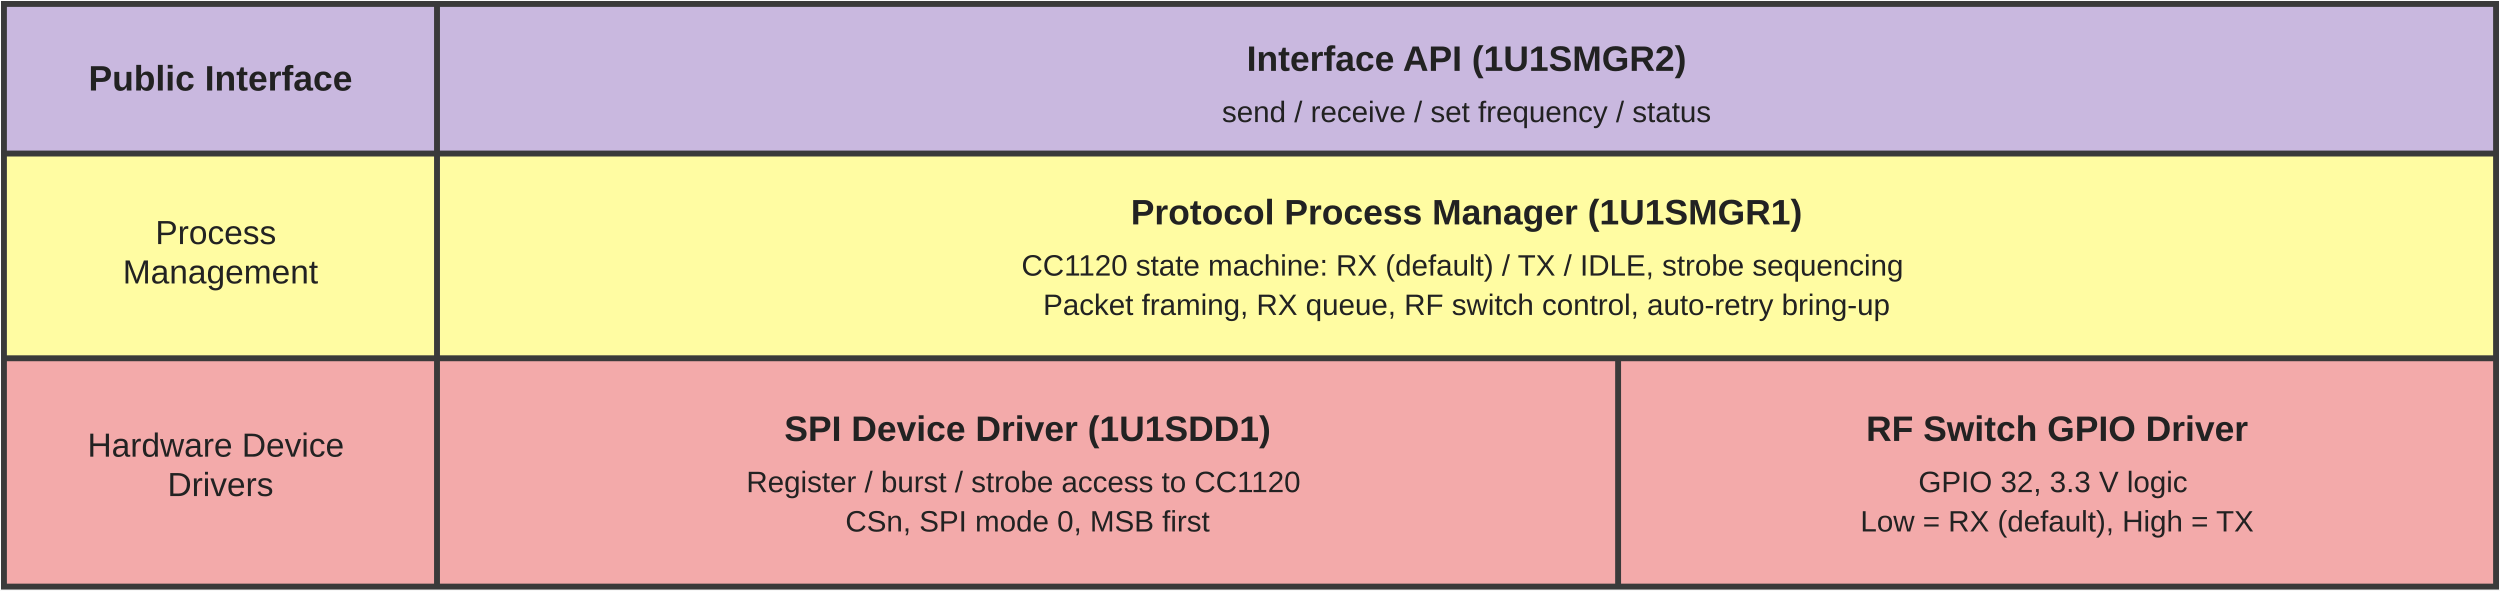
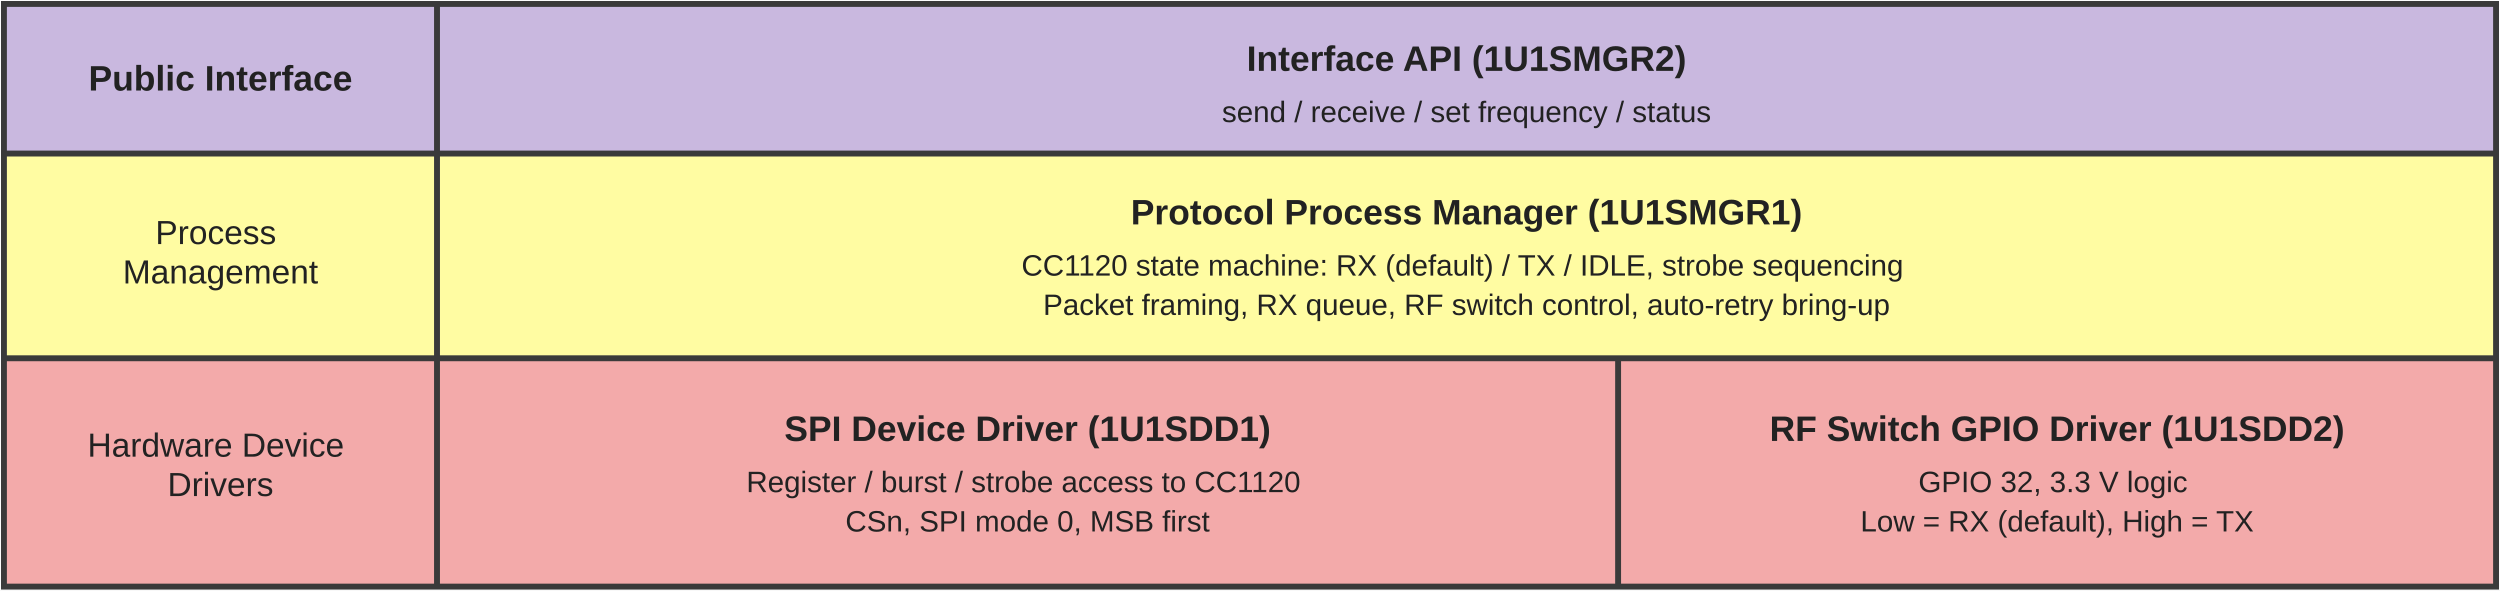
<svg xmlns="http://www.w3.org/2000/svg" width="635" height="150" viewBox="0 0 635 150">
  <rect x="0" y="0" width="635" height="150" fill="#ffffff" />
  <rect x="1" y="1" width="633" height="38" fill="#c9b8df" />
  <rect x="1" y="39" width="633" height="52" fill="#fffca2" />
  <rect x="1" y="91" width="633" height="58" fill="#f3aaaa" />
  <rect x="1" y="1" width="633" height="148" fill="none" stroke="#3a3a3a" stroke-width="1.5" />
  <line x1="111" y1="1" x2="111" y2="149" stroke="#3a3a3a" stroke-width="1.5" />
  <line x1="1" y1="39" x2="634" y2="39" stroke="#3a3a3a" stroke-width="1.5" />
  <line x1="1" y1="91" x2="634" y2="91" stroke="#3a3a3a" stroke-width="1.5" />
  <line x1="411" y1="91" x2="411" y2="149" stroke="#3a3a3a" stroke-width="1.5" />
  <text x="56" y="23" text-anchor="middle" font-family="Arial, Helvetica, sans-serif" font-size="9" font-weight="600" fill="#222">
    Public Interface
  </text>
  <text x="56" y="62" text-anchor="middle" font-family="Arial, Helvetica, sans-serif" font-size="8.5" fill="#222">
    <tspan x="56" dy="0">Process</tspan>
    <tspan x="56" dy="10">Management</tspan>
  </text>
  <text x="56" y="116" text-anchor="middle" font-family="Arial, Helvetica, sans-serif" font-size="8.5" fill="#222">
    <tspan x="56" dy="0">Hardware Device</tspan>
    <tspan x="56" dy="10">Drivers</tspan>
  </text>
  <text x="372.5" y="18" text-anchor="middle" font-family="Arial, Helvetica, sans-serif" font-size="9" font-weight="600" fill="#222">
    Interface API (1U1SMGR2)
  </text>
  <text x="372.5" y="31" text-anchor="middle" font-family="Arial, Helvetica, sans-serif" font-size="7.5" fill="#222">
    send / receive / set frequency / status
  </text>
  <text x="372.5" y="57" text-anchor="middle" font-family="Arial, Helvetica, sans-serif" font-size="9" font-weight="600" fill="#222">
    Protocol Process Manager (1U1SMGR1)
  </text>
  <text x="372.5" y="70" text-anchor="middle" font-family="Arial, Helvetica, sans-serif" font-size="7.5" fill="#222">
    <tspan x="372.5" dy="0">CC1120 state machine: RX (default) / TX / IDLE, strobe sequencing</tspan>
    <tspan x="372.5" dy="10">Packet framing, RX queue, RF switch control, auto-retry bring-up</tspan>
  </text>
  <text x="261" y="112" text-anchor="middle" font-family="Arial, Helvetica, sans-serif" font-size="9" font-weight="600" fill="#222">
    SPI Device Driver (1U1SDD1)
  </text>
  <text x="261" y="125" text-anchor="middle" font-family="Arial, Helvetica, sans-serif" font-size="7.5" fill="#222">
    <tspan x="261" dy="0">Register / burst / strobe access to CC1120</tspan>
    <tspan x="261" dy="10">CSn, SPI mode 0, MSB first</tspan>
  </text>
  <text x="522.5" y="112" text-anchor="middle" font-family="Arial, Helvetica, sans-serif" font-size="9" font-weight="600" fill="#222">
-     RF Switch GPIO Driver
+     RF Switch GPIO Driver (1U1SDD2)
  </text>
  <text x="522.5" y="125" text-anchor="middle" font-family="Arial, Helvetica, sans-serif" font-size="7.5" fill="#222">
    <tspan x="522.5" dy="0">GPIO 32, 3.3 V logic</tspan>
    <tspan x="522.5" dy="10">Low = RX (default), High = TX</tspan>
  </text>
</svg>
